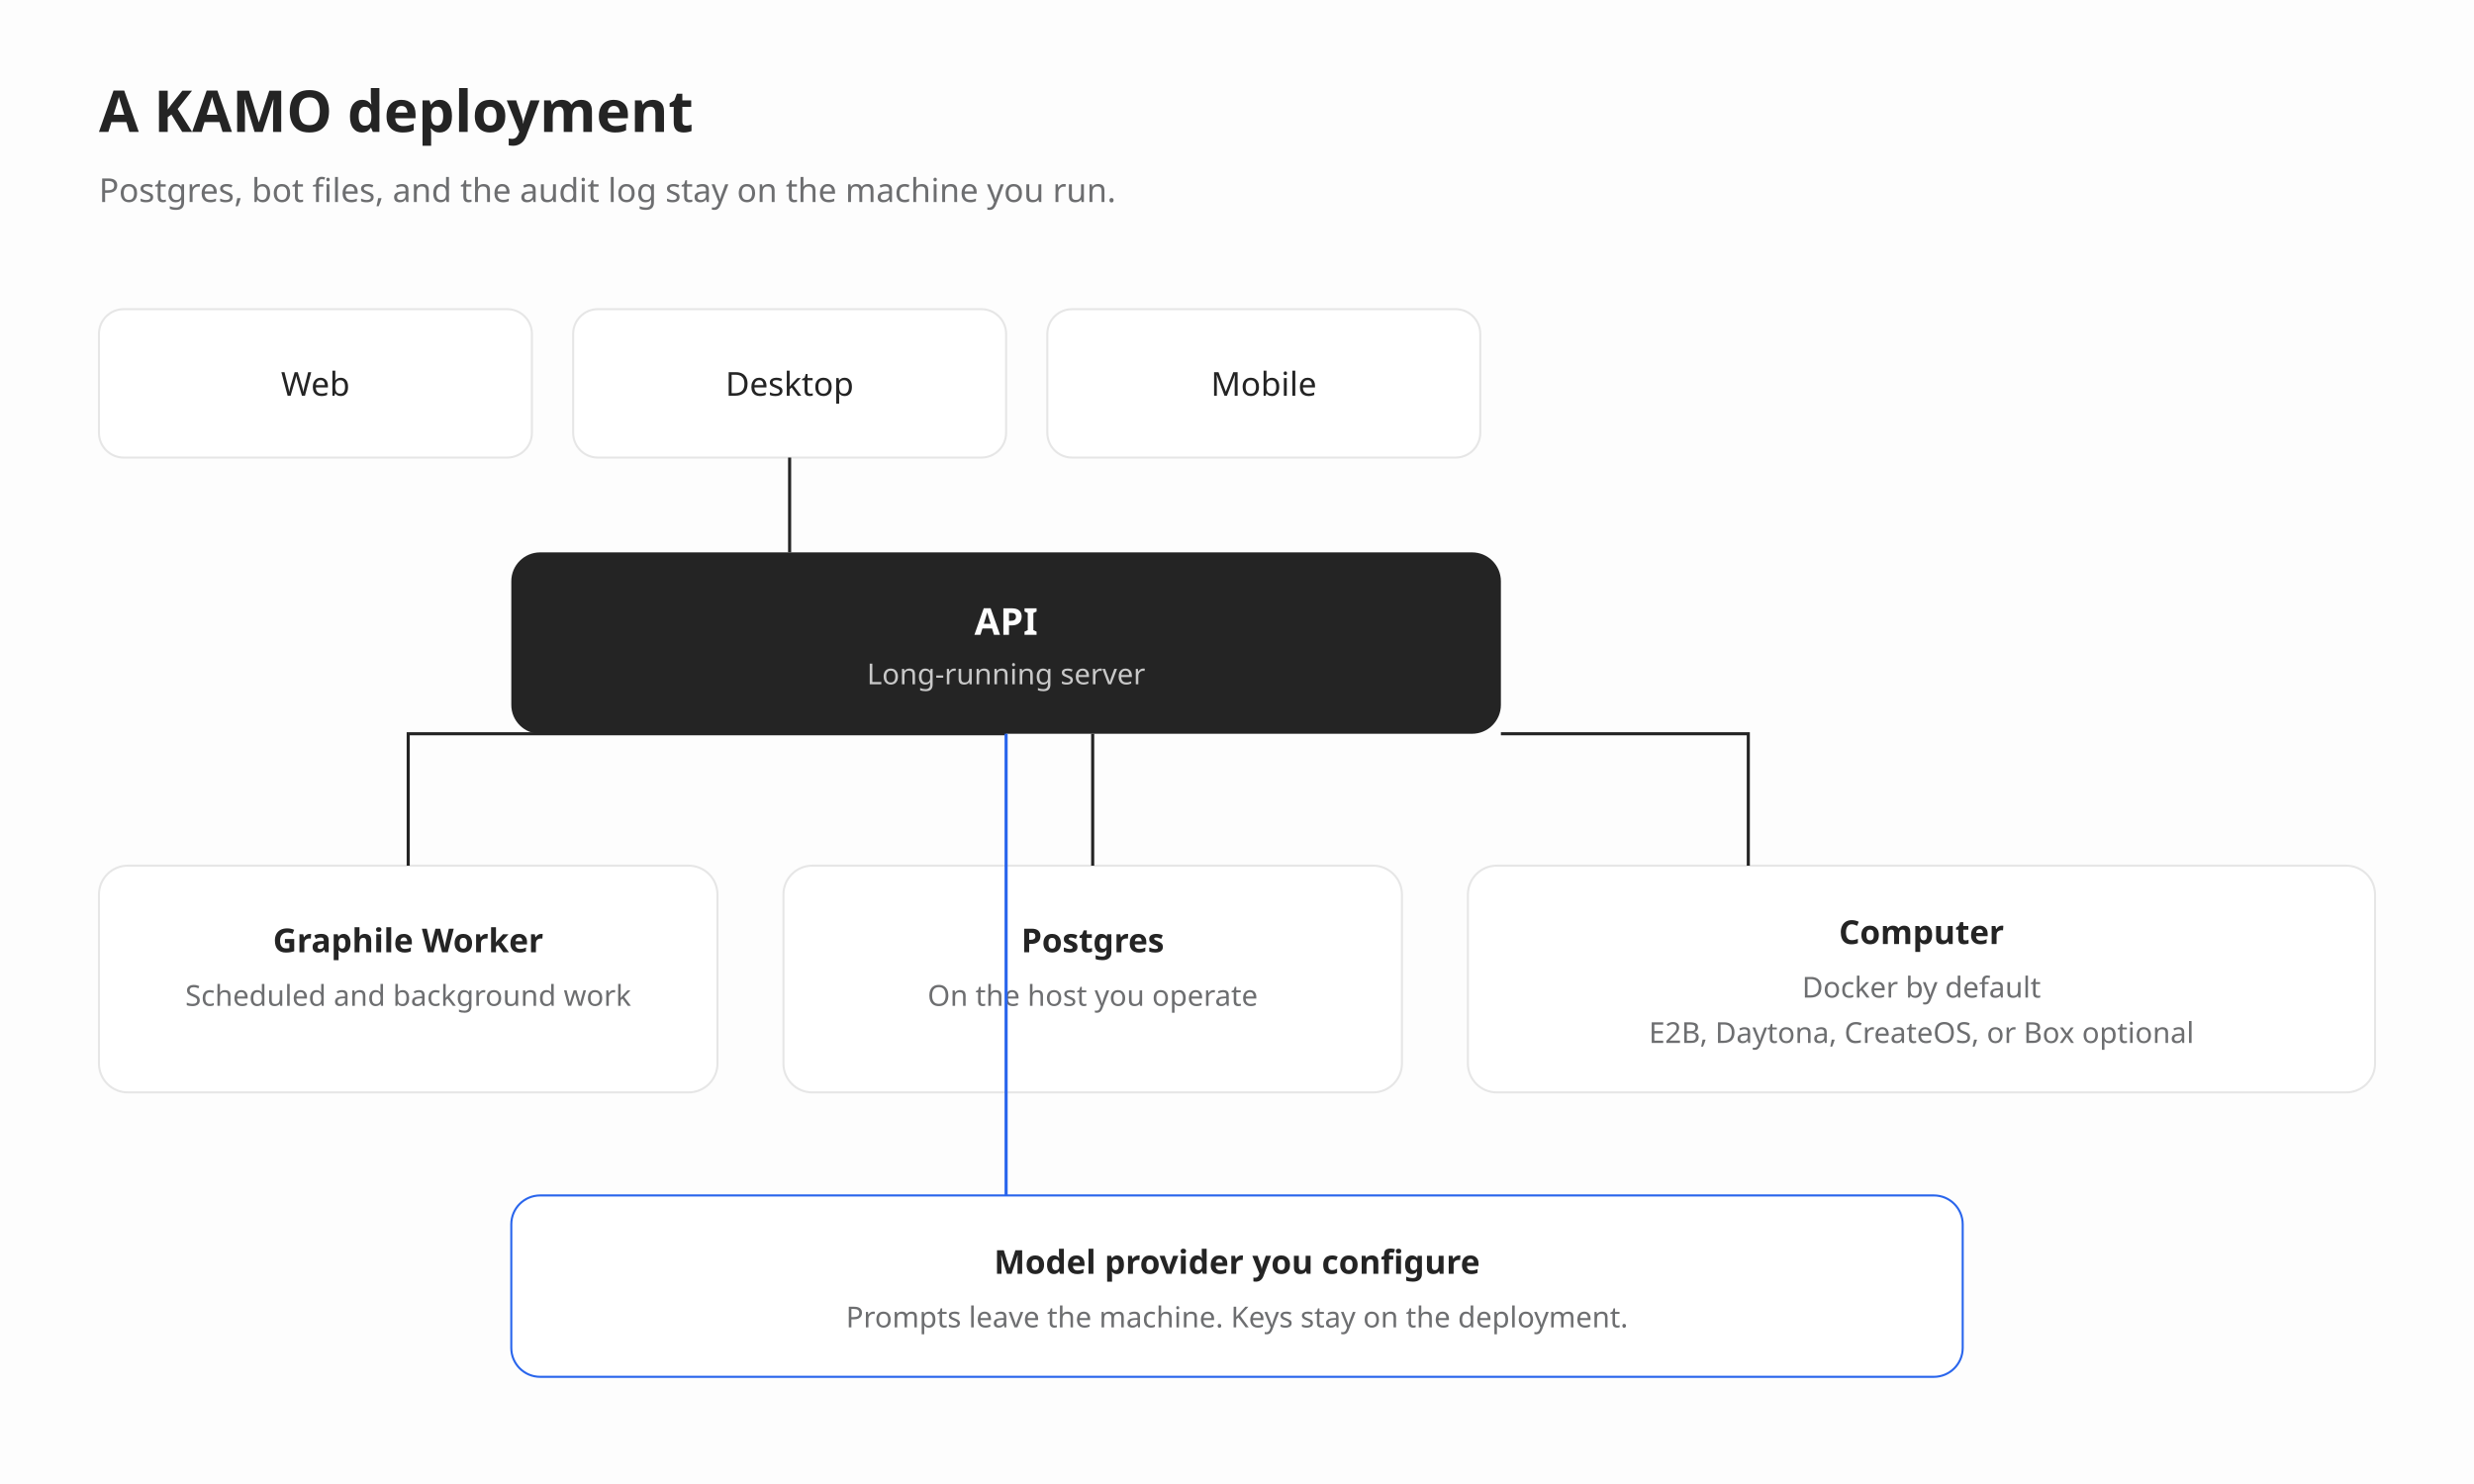
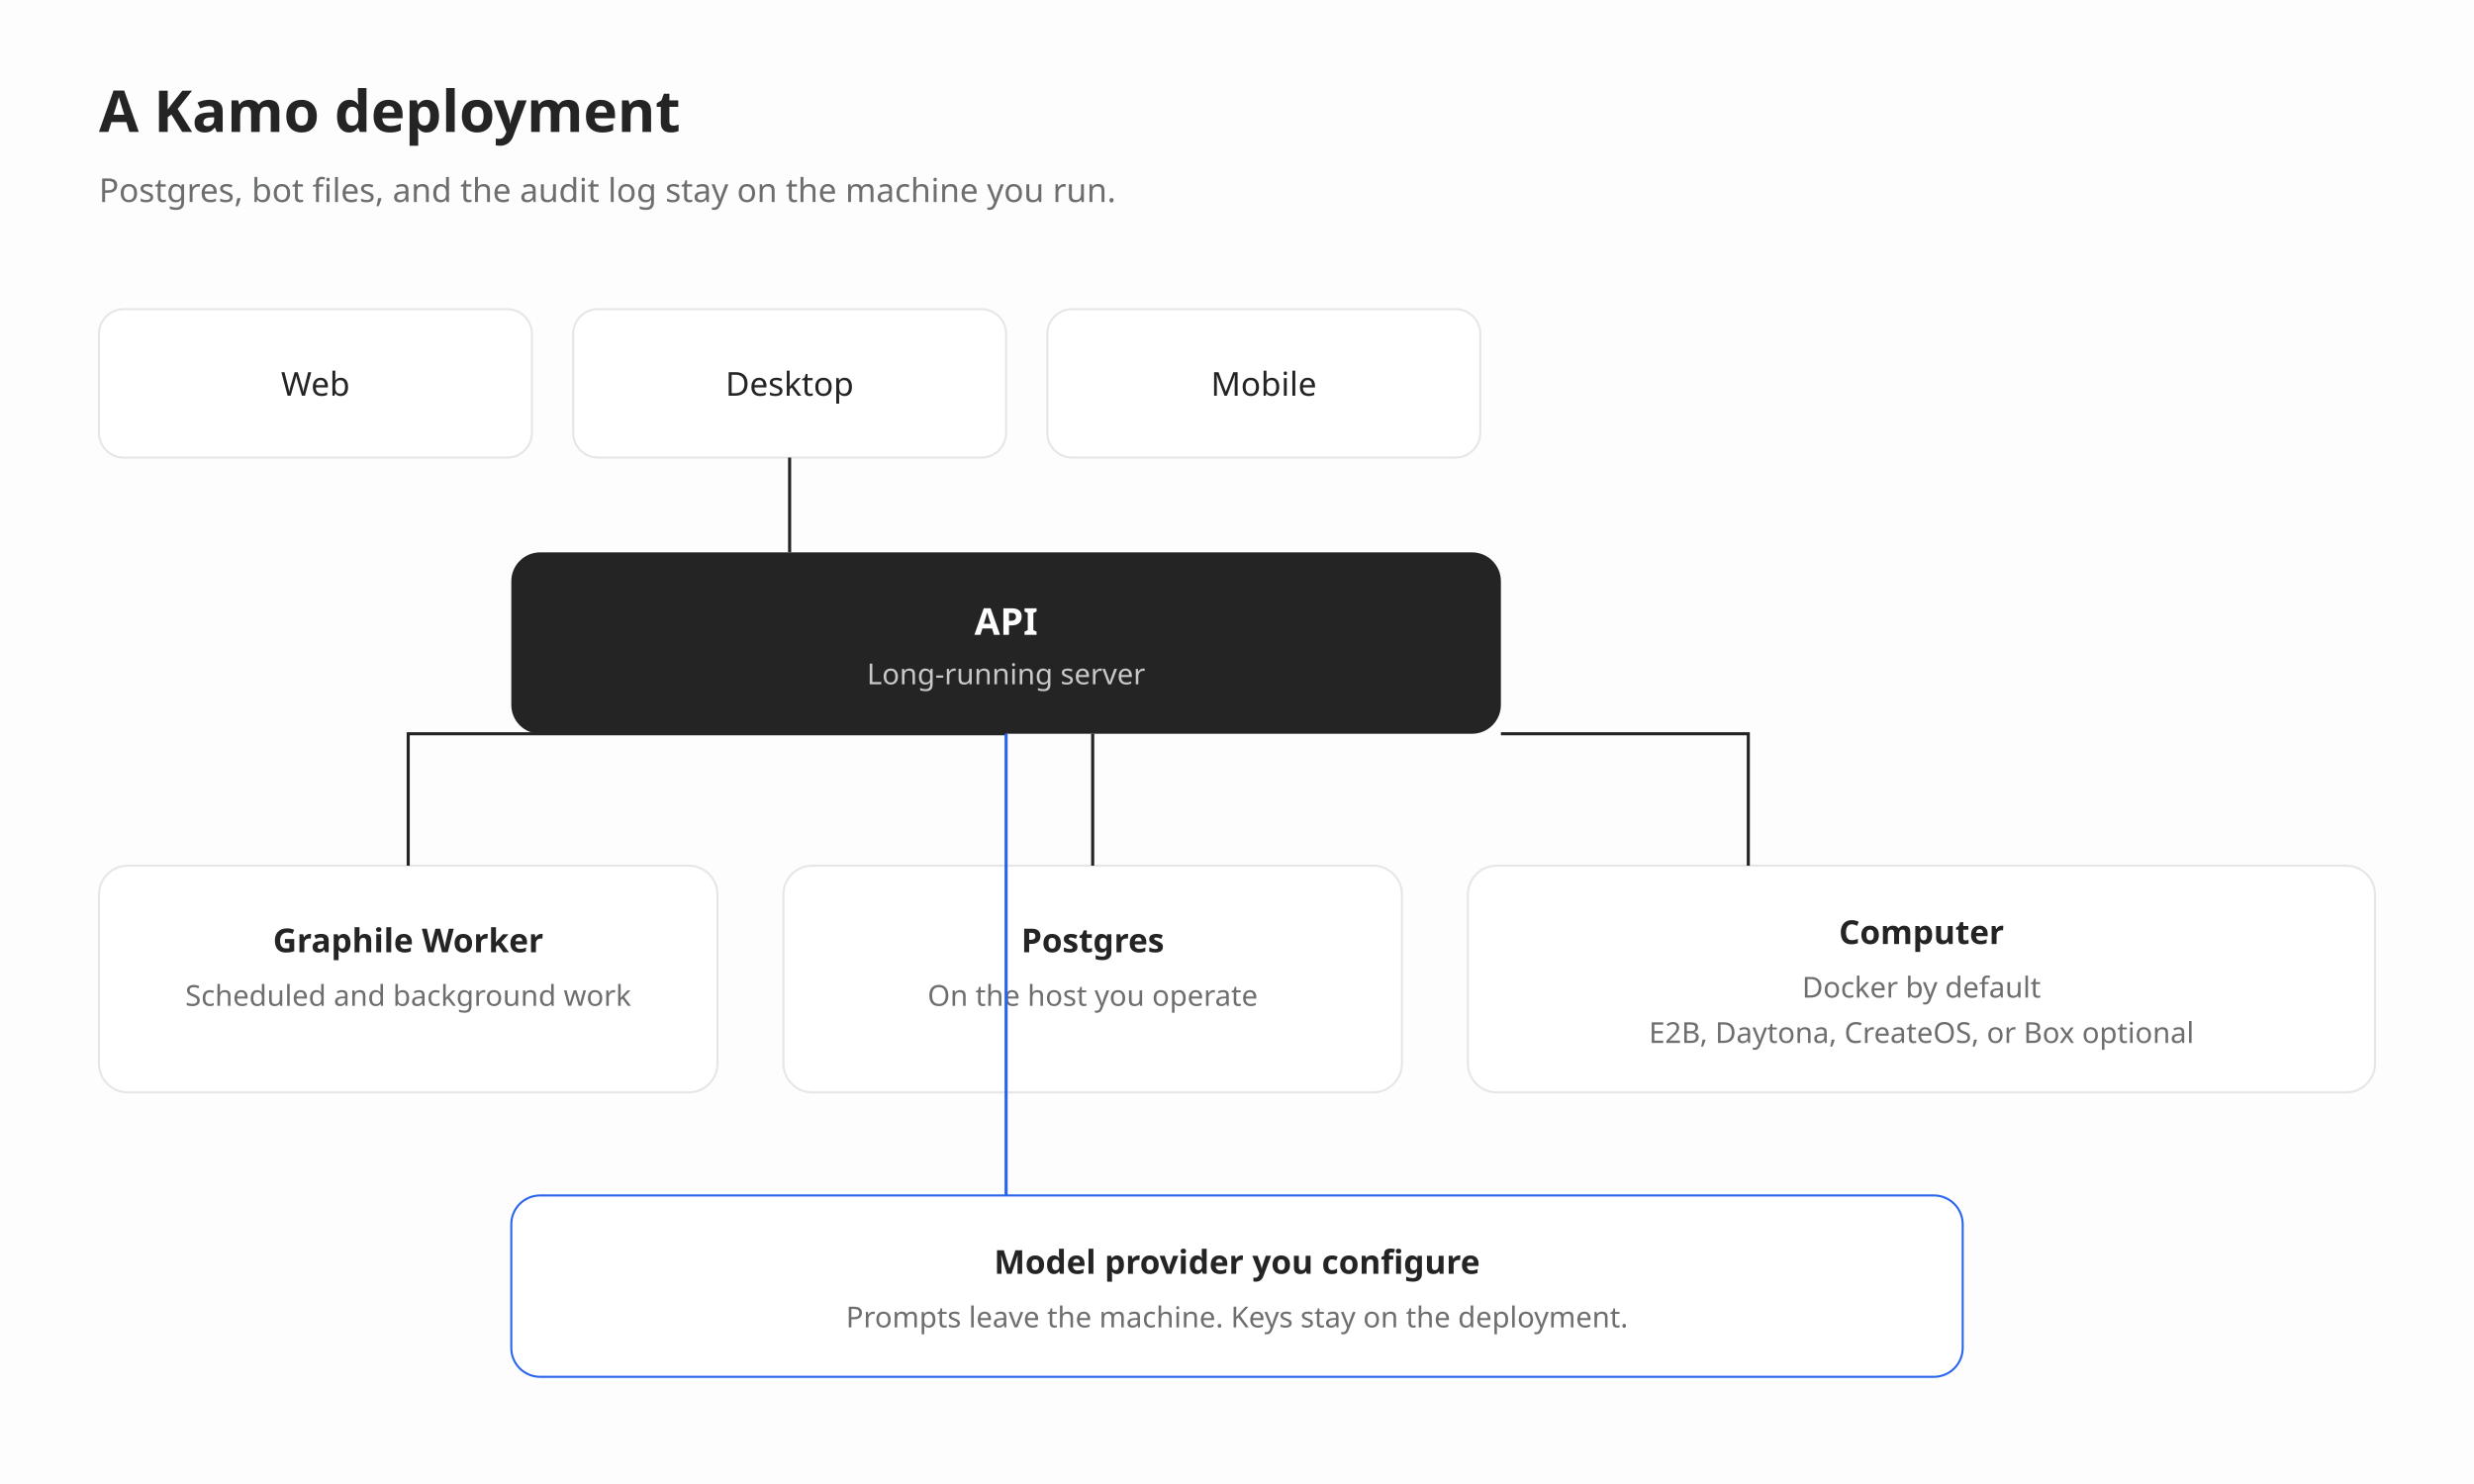
<svg xmlns="http://www.w3.org/2000/svg" width="1200" height="720" viewBox="0 0 1200 720" role="img" aria-labelledby="archTitle archDesc">
  <rect width="1200" height="720" fill="#fdfdfd" />
-   <text x="48" y="64" fill="#242424" font-family="Geist, ui-sans-serif, system-ui, sans-serif" font-size="28" font-weight="600">A KAMO deployment</text>
+   <text x="48" y="64" fill="#242424" font-family="Geist, ui-sans-serif, system-ui, sans-serif" font-size="28" font-weight="600">A Kamo deployment</text>
  <text x="48" y="98" fill="#6d6e70" font-family="Geist, ui-sans-serif, system-ui, sans-serif" font-size="16">Postgres, bot files, and the audit log stay on the machine you run.</text>
  <g font-family="Geist, ui-sans-serif, system-ui, sans-serif" font-size="16" fill="#242424">
    <rect x="48" y="150" width="210" height="72" rx="12" fill="#ffffff" stroke="#e6e6e6" />
    <text x="153" y="192" text-anchor="middle">Web</text>
    <rect x="278" y="150" width="210" height="72" rx="12" fill="#ffffff" stroke="#e6e6e6" />
    <text x="383" y="192" text-anchor="middle">Desktop</text>
    <rect x="508" y="150" width="210" height="72" rx="12" fill="#ffffff" stroke="#e6e6e6" />
    <text x="613" y="192" text-anchor="middle">Mobile</text>
    <path d="M383 222 V268" stroke="#242424" stroke-width="1.5" fill="none" />
    <rect x="248" y="268" width="480" height="88" rx="14" fill="#242424" />
    <text x="488" y="308" text-anchor="middle" fill="#fdfdfd" font-size="18" font-weight="600">API</text>
    <text x="488" y="332" text-anchor="middle" fill="#c8c8c8" font-size="14">Long-running server</text>
    <rect x="48" y="420" width="300" height="110" rx="14" fill="#ffffff" stroke="#e6e6e6" />
    <text x="198" y="462" text-anchor="middle" font-weight="600">Graphile Worker</text>
    <text x="198" y="488" text-anchor="middle" fill="#6d6e70" font-size="14">Scheduled and background work</text>
    <rect x="380" y="420" width="300" height="110" rx="14" fill="#ffffff" stroke="#e6e6e6" />
    <text x="530" y="462" text-anchor="middle" font-weight="600">Postgres</text>
    <text x="530" y="488" text-anchor="middle" fill="#6d6e70" font-size="14">On the host you operate</text>
    <rect x="712" y="420" width="440" height="110" rx="14" fill="#ffffff" stroke="#e6e6e6" />
    <text x="932" y="458" text-anchor="middle" font-weight="600">Computer</text>
    <text x="932" y="484" text-anchor="middle" fill="#6d6e70" font-size="14">Docker by default</text>
    <text x="932" y="506" text-anchor="middle" fill="#6d6e70" font-size="14">E2B, Daytona, CreateOS, or Box optional</text>
    <path d="M198 420 V356 H488" stroke="#242424" stroke-width="1.5" fill="none" />
    <path d="M530 420 V356" stroke="#242424" stroke-width="1.5" fill="none" />
    <path d="M848 420 V356 H728" stroke="#242424" stroke-width="1.5" fill="none" />
    <rect x="248" y="580" width="704" height="88" rx="14" fill="#ffffff" stroke="#2965ec" />
    <text x="600" y="618" text-anchor="middle" font-weight="600">Model provider you configure</text>
    <text x="600" y="644" text-anchor="middle" fill="#6d6e70" font-size="14">Prompts leave the machine. Keys stay on the deployment.</text>
    <path d="M488 356 V580" stroke="#2965ec" stroke-width="1.5" fill="none" />
  </g>
</svg>
